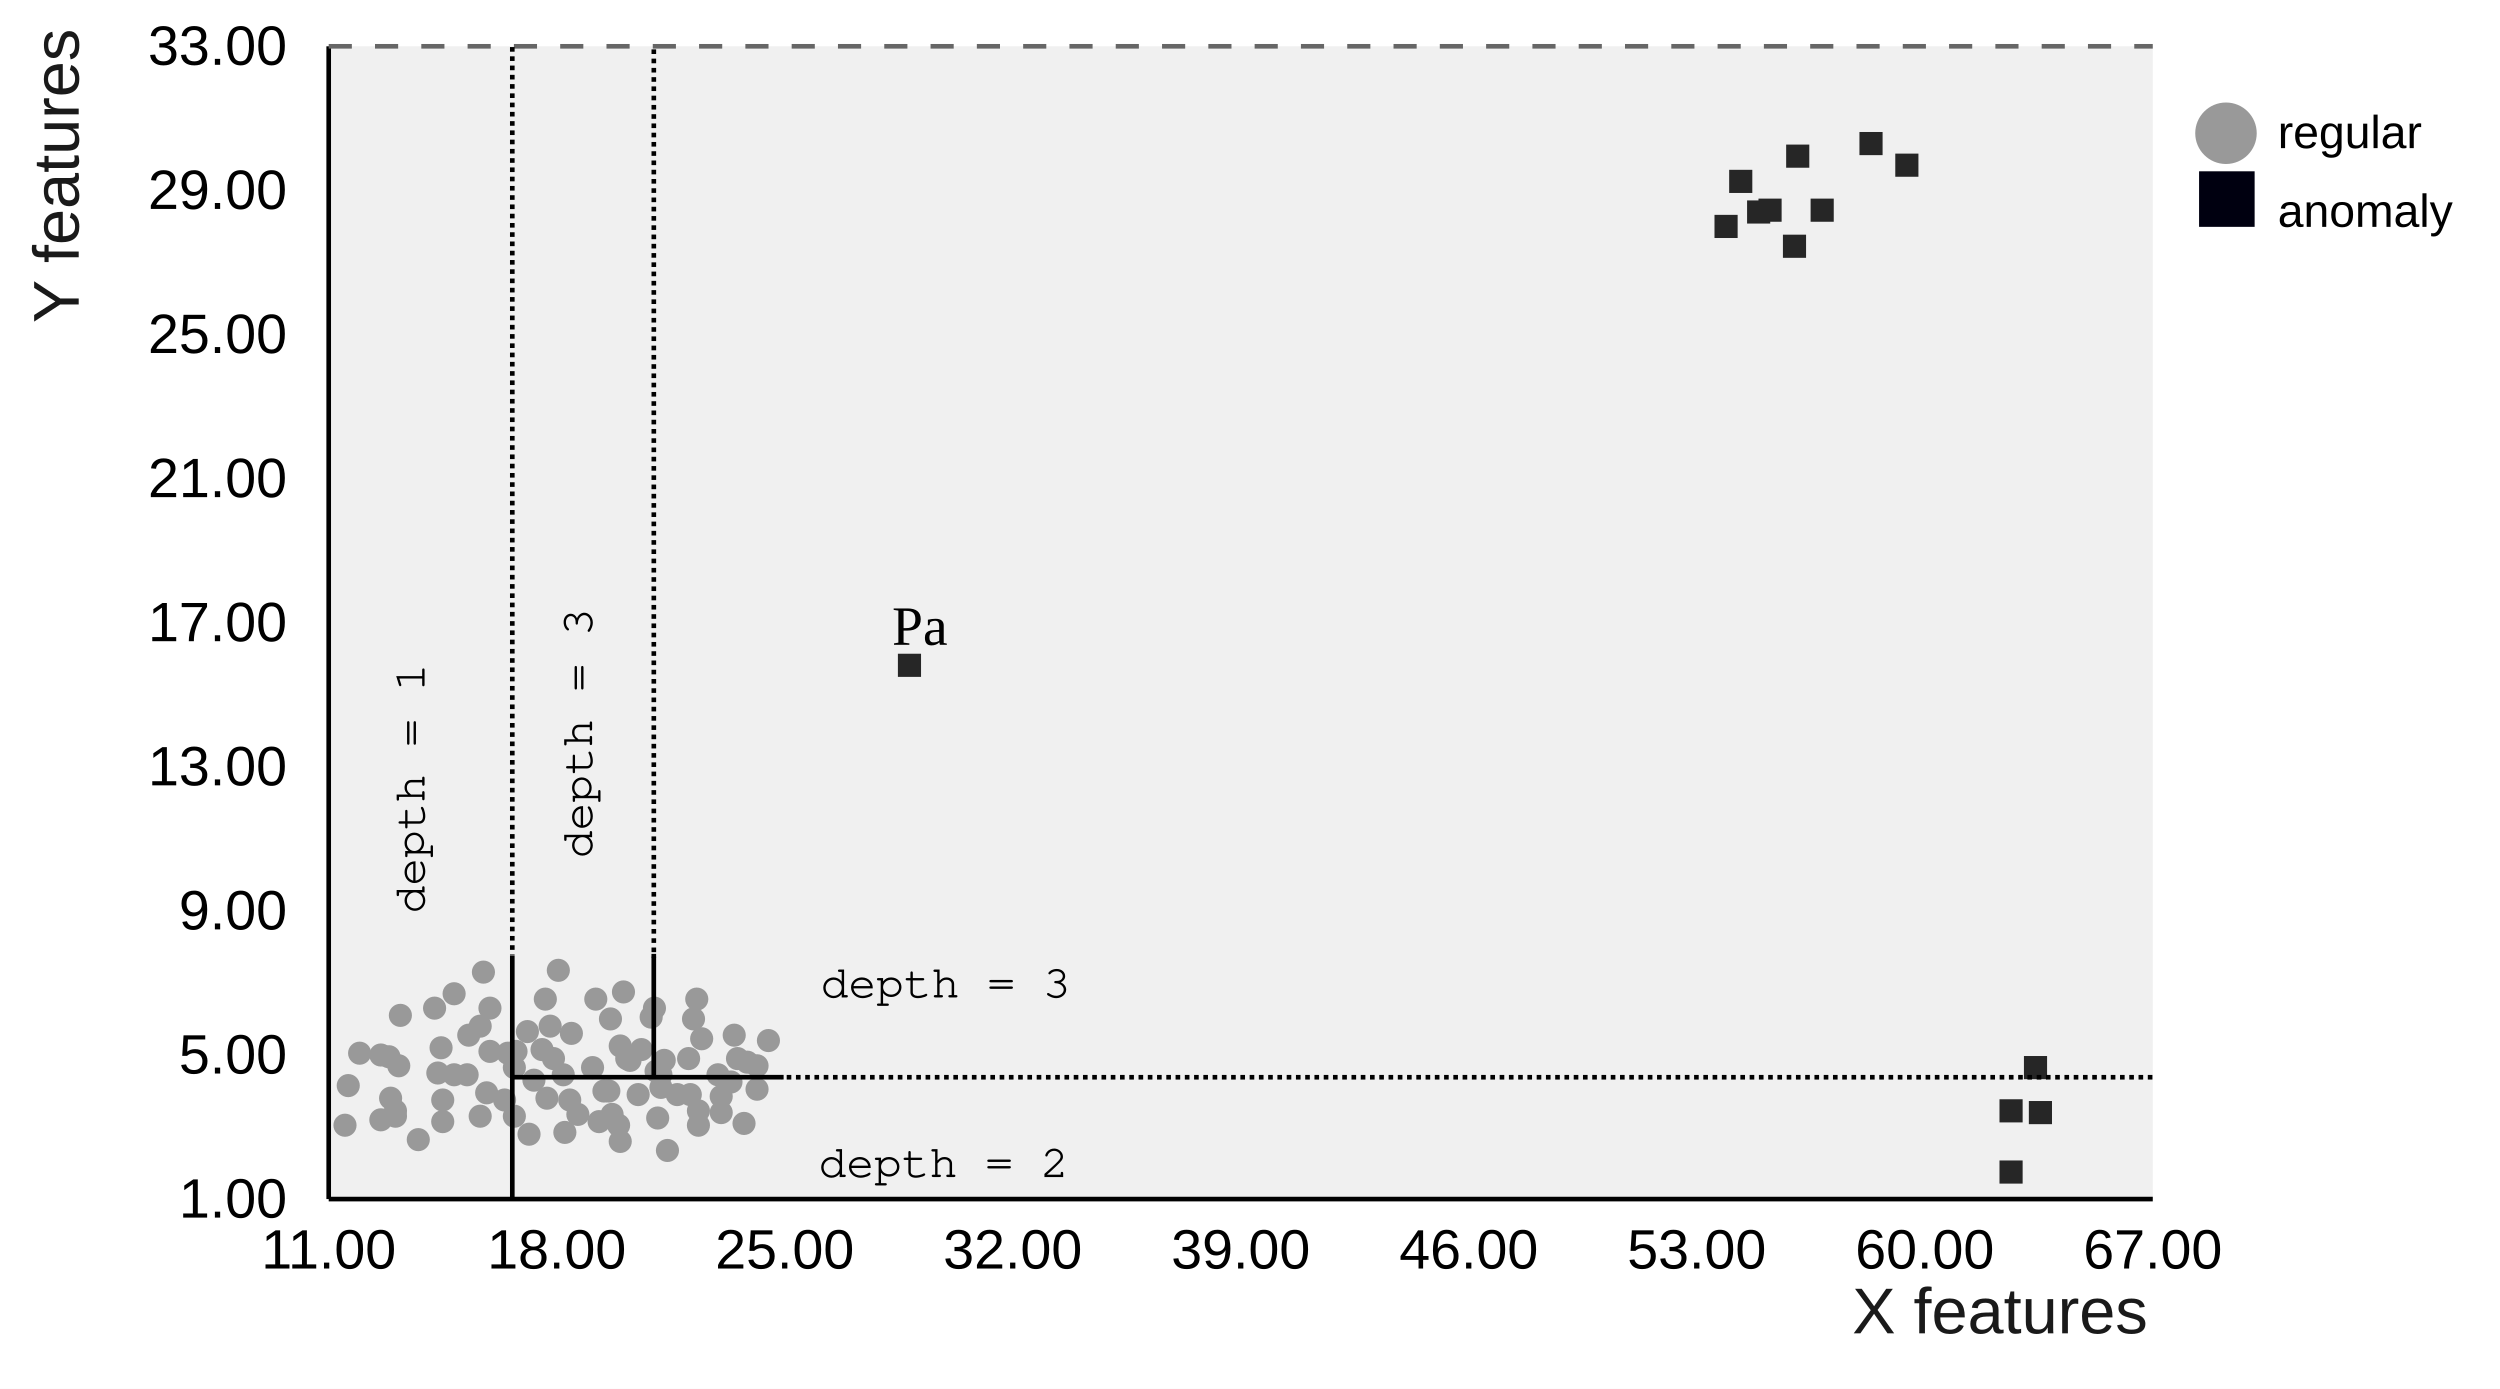
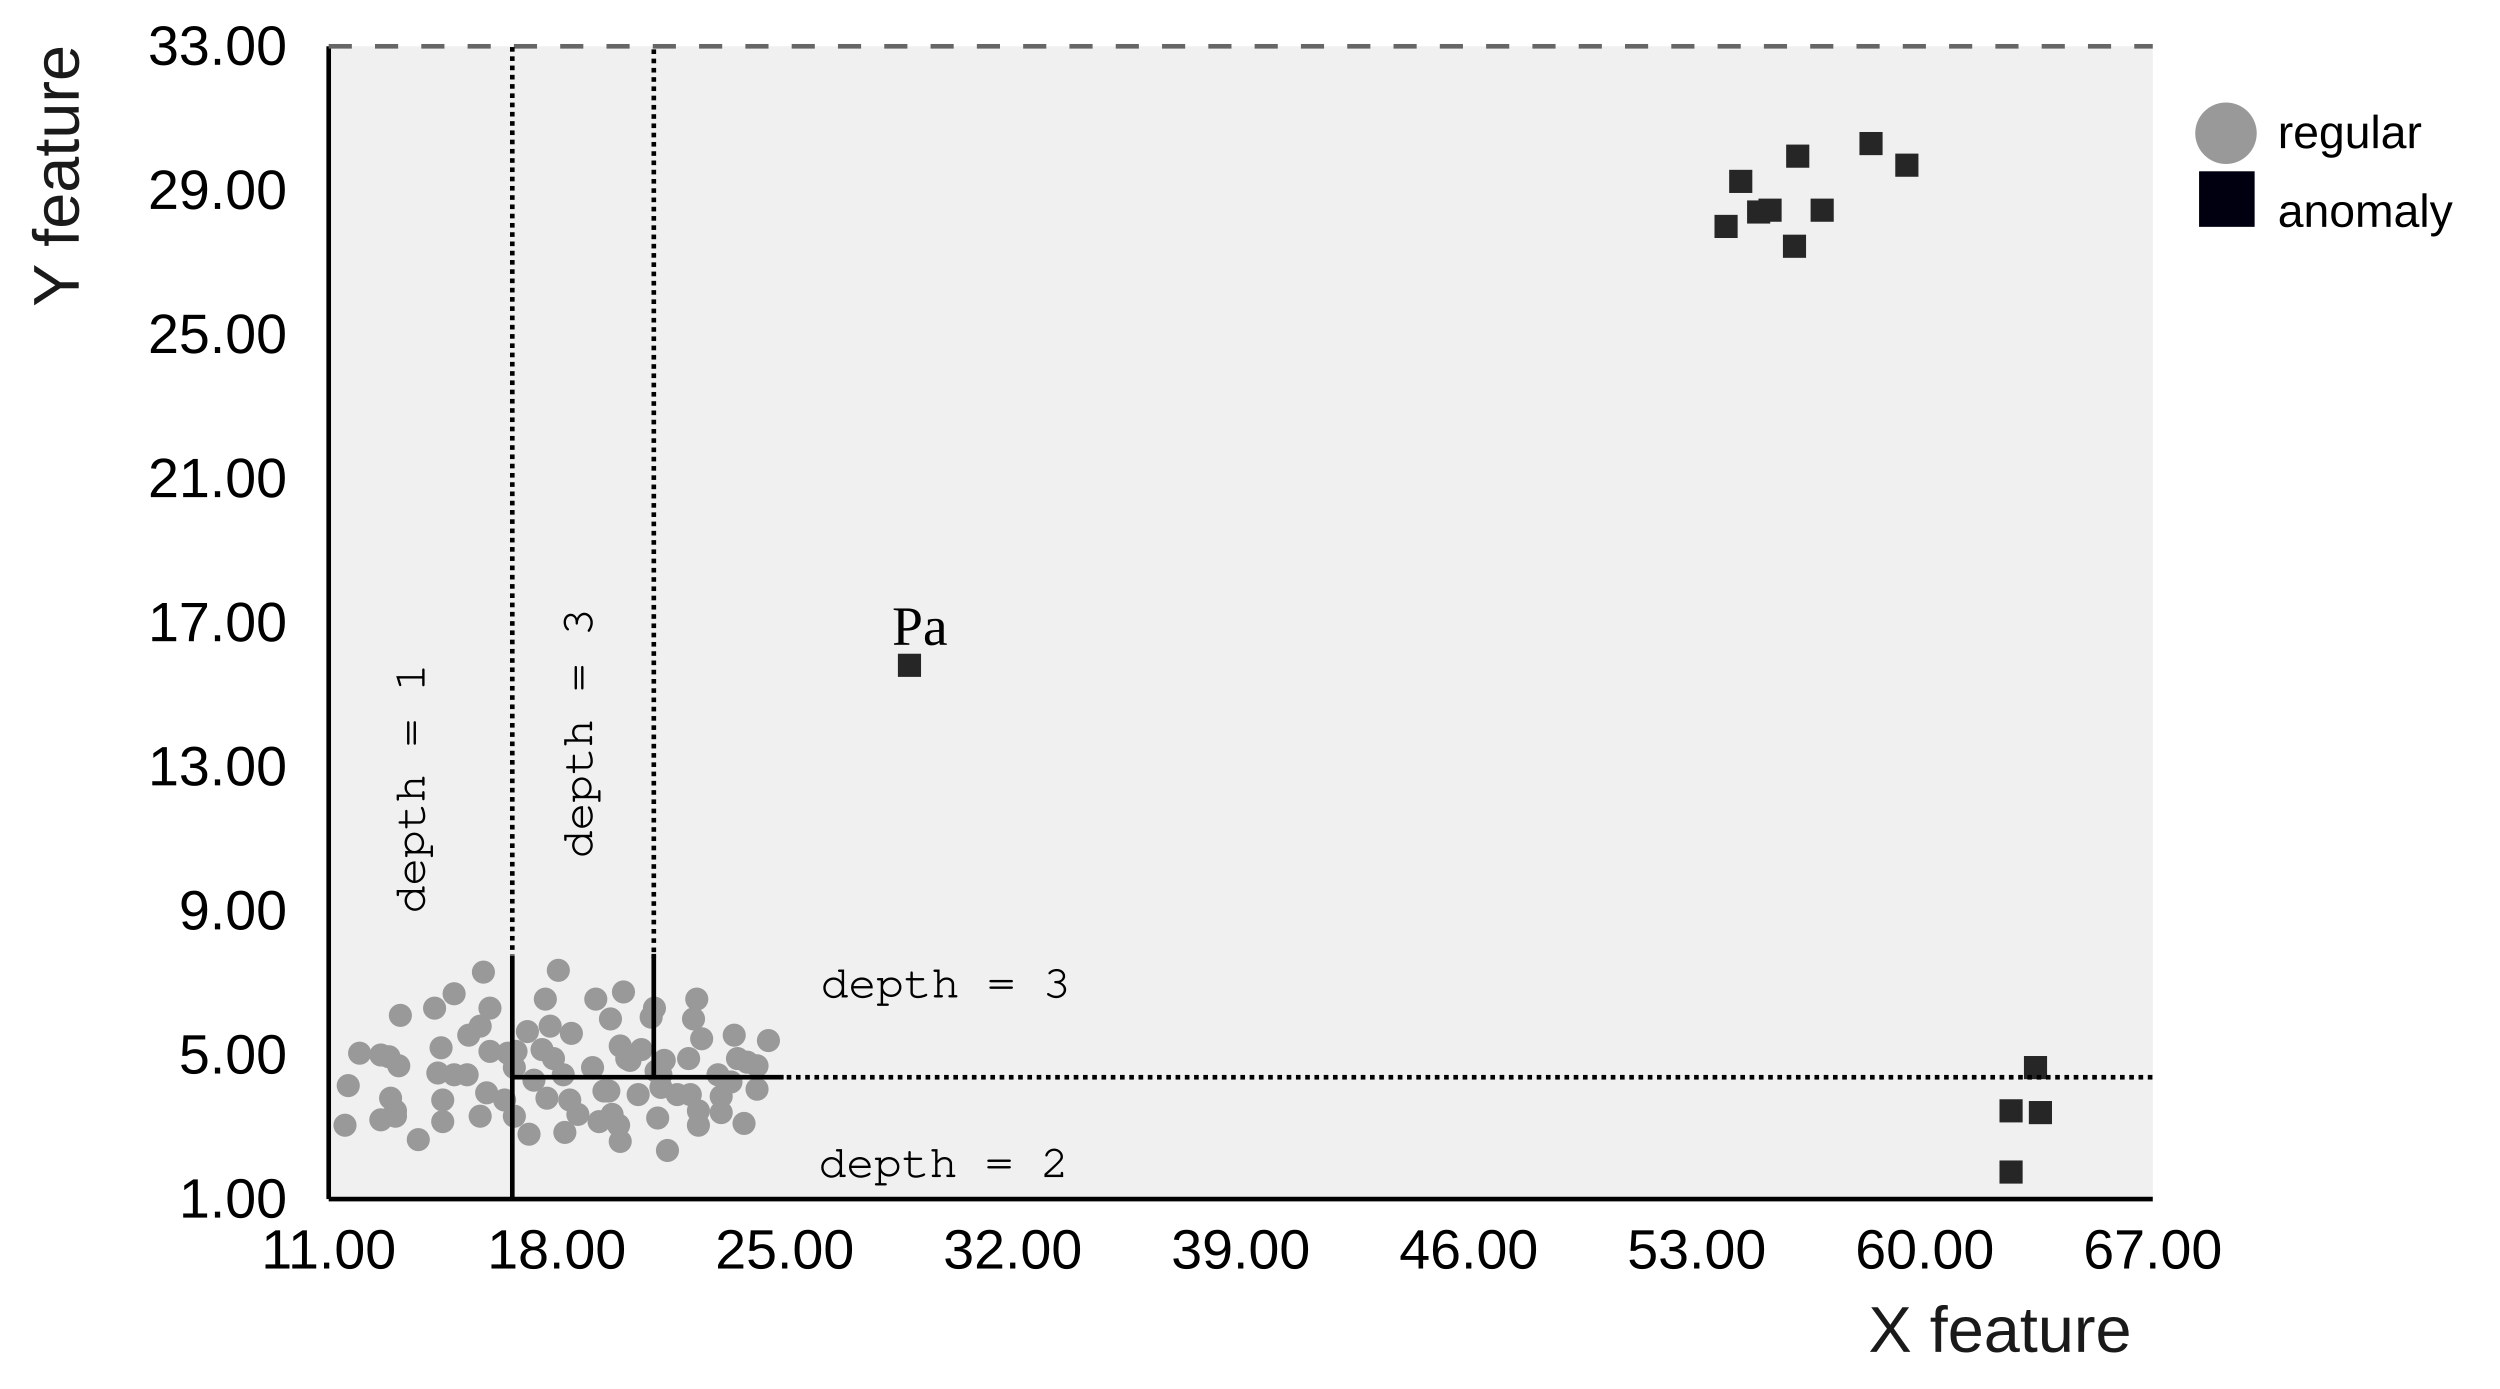
<svg xmlns="http://www.w3.org/2000/svg" xmlns:xlink="http://www.w3.org/1999/xlink" width="540" height="300" version="1.1" id="svg1">
  <defs id="defs1">
    <pattern xlink:href="#pattern6795" id="pattern5" patternTransform="translate(185,405)" />
    <pattern patternUnits="userSpaceOnUse" width="20" height="20" patternTransform="translate(185,405)" style="fill:#000000" id="pattern6795">
      <path id="rect6713" style="opacity:1;stroke-width:4.856;stroke-linecap:square;paint-order:stroke markers fill;stop-color:#000000" d="M 10,10 H 20 L 15,20 H 5 Z M 5,0 H 15 L 10,10 H 0 Z" />
    </pattern>
    <style type="text/css" id="style1">/* Copy from here for external style sheet */
.svgBackground{
  fill:#ffffff;
}
.graphBackground{
  fill:#f0f0f0;
}

/* graphs titles */
.mainTitle{
  text-anchor: middle;
  fill: #000000;
  font-size: 16px;
  font-family: "Arial", sans-serif;
  font-weight: normal;
}
.subTitle{
  text-anchor: middle;
  fill: #999999;
  font-size: 14px;
  font-family: "Arial", sans-serif;
  font-weight: normal;
}

.axis{
  stroke: #000000;
  stroke-width: 1px;
}

.guideLines{
  stroke: #666666;
  stroke-width: 1px;
  stroke-dasharray: 5 5;
}

.xAxisLabels{
  text-anchor: middle;
  fill: #000000;
  font-size: 12px;
  font-family: "Arial", sans-serif;
  font-weight: normal;
}

.yAxisLabels{
  text-anchor: end;
  fill: #000000;
  font-size: 12px;
  font-family: "Arial", sans-serif;
  font-weight: normal;
}

.xAxisTitle{
  text-anchor: middle;
  fill: #ff0000;
  font-size: 14px;
  font-family: "Arial", sans-serif;
  font-weight: normal;
}

.yAxisTitle{
  fill: #ff0000;
  text-anchor: middle;
  font-size: 14px;
  font-family: "Arial", sans-serif;
  font-weight: normal;
}

.dataPointLabel, .dataPointLabelBackground, .dataPointPopup, .dataPointPopupMask{
  fill: #000000;
  text-anchor:middle;
  font-size: 10px;
  font-family: "Arial", sans-serif;
  font-weight: normal;
}

.dataPointLabelBackground{
  stroke: #ffffff;
  stroke-width: 2;
}

.dataPointPopupMask{
  stroke: white;
  stroke-width: 7;
}

.dataPointPopup{
  fill: black;
  stroke-width: 2;
}

.staggerGuideLine{
  fill: none;
  stroke: #000000;
  stroke-width: 0.5px;
}

/* default line styles */
.line1{
	fill: none;
	stroke: #ff0000;
	stroke-width: 1px;
}
.line2{
	fill: none;
	stroke: #0000ff;
	stroke-width: 1px;
}
.line3{
	fill: none;
	stroke: #00ff00;
	stroke-width: 1px;
}
.line4{
	fill: none;
	stroke: #ffcc00;
	stroke-width: 1px;
}
.line5{
	fill: none;
	stroke: #00ccff;
	stroke-width: 1px;
}
.line6{
	fill: none;
	stroke: #ff00ff;
	stroke-width: 1px;
}
.line7{
	fill: none;
	stroke: #00ffff;
	stroke-width: 1px;
}
.line8{
	fill: none;
	stroke: #ffff00;
	stroke-width: 1px;
}
.line9{
	fill: none;
	stroke: #cc6666;
	stroke-width: 1px;
}
.line10{
	fill: none;
	stroke: #663399;
	stroke-width: 1px;
}
.line11{
	fill: none;
	stroke: #339900;
	stroke-width: 1px;
}
.line12{
	fill: none;
	stroke: #9966FF;
	stroke-width: 1px;
}
/* default fill styles */
.fill1{
	fill: #cc0000;
	fill-opacity: 0.2;
	stroke: none;
}
.fill2{
	fill: #0000cc;
	fill-opacity: 0.2;
	stroke: none;
}
.fill3{
	fill: #00cc00;
	fill-opacity: 0.2;
	stroke: none;
}
.fill4{
	fill: #ffcc00;
	fill-opacity: 0.2;
	stroke: none;
}
.fill5{
	fill: #00ccff;
	fill-opacity: 0.2;
	stroke: none;
}
.fill6{
	fill: #ff00ff;
	fill-opacity: 0.2;
	stroke: none;
}
.fill7{
	fill: #00ffff;
	fill-opacity: 0.2;
	stroke: none;
}
.fill8{
	fill: #ffff00;
	fill-opacity: 0.2;
	stroke: none;
}
.fill9{
	fill: #cc6666;
	fill-opacity: 0.2;
	stroke: none;
}
.fill10{
	fill: #663399;
	fill-opacity: 0.2;
	stroke: none;
}
.fill11{
	fill: #339900;
	fill-opacity: 0.2;
	stroke: none;
}
.fill12{
	fill: #9966FF;
	fill-opacity: 0.2;
	stroke: none;
}
/* default line styles */
.key1,.dataPoint1{
	fill: #ff0000;
	stroke: none;
	stroke-width: 1px;
}
.key2,.dataPoint2{
	fill: #0000ff;
	stroke: none;
	stroke-width: 1px;
}
.key3,.dataPoint3{
	fill: #00ff00;
	stroke: none;
	stroke-width: 1px;
}
.key4,.dataPoint4{
	fill: #ffcc00;
	stroke: none;
	stroke-width: 1px;
}
.key5,.dataPoint5{
	fill: #00ccff;
	stroke: none;
	stroke-width: 1px;
}
.key6,.dataPoint6{
	fill: #ff00ff;
	stroke: none;
	stroke-width: 1px;
}
.key7,.dataPoint7{
	fill: #00ffff;
	stroke: none;
	stroke-width: 1px;
}
.key8,.dataPoint8{
	fill: #ffff00;
	stroke: none;
	stroke-width: 1px;
}
.key9,.dataPoint9{
	fill: #cc6666;
	stroke: none;
	stroke-width: 1px;
}
.key10,.dataPoint10{
	fill: #663399;
	stroke: none;
	stroke-width: 1px;
}
.key11,.dataPoint11{
	fill: #339900;
	stroke: none;
	stroke-width: 1px;
}
.key12,.dataPoint12{
	fill: #9966FF;
	stroke: none;
	stroke-width: 1px;
}


.keyText{
  fill: #000000;
  text-anchor:start;
  font-size: 10px;
  font-family: "Arial", sans-serif;
  font-weight: normal;
}
/* End copy for external style sheet */
</style>
    <pattern xlink:href="#pattern6795-7" id="pattern5-3" patternTransform="translate(185,405)" />
    <pattern patternUnits="userSpaceOnUse" width="20" height="20" patternTransform="translate(185,405)" style="fill:#000000" id="pattern6795-7">
      <path id="rect6713-1" style="opacity:1;stroke-width:4.856;stroke-linecap:square;paint-order:stroke markers fill;stop-color:#000000" d="M 10,10 H 20 L 15,20 H 5 Z M 5,0 H 15 L 10,10 H 0 Z" />
    </pattern>
  </defs>
  <g class="layer" id="g1">
    <rect class="svgBackground" height="300" id="svg_1" width="547.232" x="0" y="0" style="stroke-width:1.046" />
    <g id="svg_2">
      <rect class="graphBackground" height="249" id="svg_3" width="394" x="71" y="10" />
      <path class="axis" d="m71,259l394,0" id="yAxis" />
      <path class="axis" d="m71,10l0,249" id="xAxis" />
      <text class="xAxisLabels" id="svg_4" text-anchor="middle" x="71" y="274">11.00</text>
      <text class="xAxisLabels" id="svg_5" text-anchor="middle" x="120.25" y="274">18.00</text>
      <text class="xAxisLabels" id="svg_6" text-anchor="middle" x="169.5" y="274">25.00</text>
      <text class="xAxisLabels" id="svg_7" text-anchor="middle" x="218.75" y="274">32.00</text>
      <text class="xAxisLabels" id="svg_8" text-anchor="middle" x="268" y="274">39.00</text>
      <text class="xAxisLabels" id="svg_9" text-anchor="middle" x="317.25" y="274">46.00</text>
      <text class="xAxisLabels" id="svg_10" text-anchor="middle" x="366.5" y="274">53.00</text>
      <text class="xAxisLabels" id="svg_11" text-anchor="middle" x="415.75" y="274">60.00</text>
      <text class="xAxisLabels" id="svg_12" text-anchor="middle" x="465" y="274">67.00</text>
      <text class="yAxisLabels" id="svg_13" text-anchor="end" transform="translate(-12 0)" x="74" y="263">1.00</text>
      <text class="yAxisLabels" id="svg_14" text-anchor="end" transform="translate(-12 0)" x="74" y="231.88">5.00</text>
      <text class="yAxisLabels" id="svg_16" text-anchor="end" transform="translate(-12 0)" x="74" y="200.75">9.00</text>
      <text class="yAxisLabels" id="svg_18" text-anchor="end" transform="translate(-12 0)" x="74" y="169.63">13.00</text>
      <text class="yAxisLabels" id="svg_20" text-anchor="end" transform="translate(-12 0)" x="74" y="138.5">17.00</text>
      <text class="yAxisLabels" id="svg_22" text-anchor="end" transform="translate(-12 0)" x="74" y="107.38">21.00</text>
      <text class="yAxisLabels" id="svg_24" text-anchor="end" transform="translate(-12 0)" x="74" y="76.25">25.00</text>
      <text class="yAxisLabels" id="svg_26" text-anchor="end" transform="translate(-12 0)" x="74" y="45.13">29.00</text>
      <text class="yAxisLabels" id="svg_28" text-anchor="end" transform="translate(-12 0)" x="74" y="14">33.00</text>
      <path class="guideLines" d="m71,10l394,0" id="svg_29" />
      <circle class="dataPoint1" cx="74.52" cy="243.05" id="svg_30" r="2.5" style="fill:#999999" />
      <circle class="dataPoint1" cx="75.22" cy="234.49" id="svg_31" r="2.5" style="fill:#999999" />
      <circle class="dataPoint1" cx="77.68" cy="227.49" id="svg_32" r="2.5" style="fill:#999999" />
      <circle class="dataPoint1" cx="82.26" cy="227.88" id="svg_33" r="2.5" style="fill:#999999" />
      <circle class="dataPoint1" cx="82.26" cy="241.88" id="svg_34" r="2.5" style="fill:#999999" />
      <circle class="dataPoint1" cx="84.02" cy="228.26" id="svg_35" r="2.5" style="fill:#999999" />
      <circle class="dataPoint1" cx="84.37" cy="237.21" id="svg_36" r="2.5" style="fill:#999999" />
      <circle class="dataPoint1" cx="85.42" cy="241.1" id="svg_37" r="2.5" style="fill:#999999" />
      <circle class="dataPoint1" cx="85.42" cy="239.94" id="svg_38" r="2.5" style="fill:#999999" />
      <circle class="dataPoint1" cx="86.13" cy="230.21" id="svg_39" r="2.5" style="fill:#999999" />
      <circle class="dataPoint1" cx="86.48" cy="219.32" id="svg_40" r="2.5" style="fill:#999999" />
      <circle class="dataPoint1" cx="90.35" cy="246.16" id="svg_41" r="2.5" style="fill:#999999" />
      <circle class="dataPoint1" cx="93.87" cy="217.76" id="svg_42" r="2.5" style="fill:#999999" />
      <circle class="dataPoint1" cx="94.57" cy="231.77" id="svg_43" r="2.5" style="fill:#999999" />
      <circle class="dataPoint1" cx="95.27" cy="226.32" id="svg_44" r="2.5" style="fill:#999999" />
      <circle class="dataPoint1" cx="95.63" cy="242.27" id="svg_45" r="2.5" style="fill:#999999" />
      <circle class="dataPoint1" cx="95.63" cy="237.6" id="svg_46" r="2.5" style="fill:#999999" />
      <circle class="dataPoint1" cx="98.09" cy="232.15" id="svg_47" r="2.5" style="fill:#999999" />
      <circle class="dataPoint1" cx="98.09" cy="214.65" id="svg_48" r="2.5" style="fill:#999999" />
      <circle class="dataPoint1" cx="100.9" cy="232.15" id="svg_49" r="2.5" style="fill:#999999" />
      <circle class="dataPoint1" cx="101.25" cy="223.6" id="svg_50" r="2.5" style="fill:#999999" />
      <circle class="dataPoint1" cx="103.72" cy="221.65" id="svg_51" r="2.5" style="fill:#999999" />
      <circle class="dataPoint1" cx="103.72" cy="241.1" id="svg_52" r="2.5" style="fill:#999999" />
      <circle class="dataPoint1" cx="104.42" cy="209.98" id="svg_53" r="2.5" style="fill:#999999" />
      <circle class="dataPoint1" cx="105.12" cy="236.05" id="svg_54" r="2.5" style="fill:#999999" />
      <circle class="dataPoint1" cx="105.83" cy="227.1" id="svg_55" r="2.5" style="fill:#999999" />
      <circle class="dataPoint1" cx="105.83" cy="217.76" id="svg_56" r="2.5" style="fill:#999999" />
      <circle class="dataPoint1" cx="108.99" cy="237.6" id="svg_57" r="2.5" style="fill:#999999" />
      <circle class="dataPoint1" cx="109.7" cy="227.49" id="svg_58" r="2.5" style="fill:#999999" />
      <circle class="dataPoint1" cx="111.1" cy="230.6" id="svg_59" r="2.5" style="fill:#999999" />
      <circle class="dataPoint1" cx="111.1" cy="241.1" id="svg_60" r="2.5" style="fill:#999999" />
      <circle class="dataPoint1" cx="111.46" cy="227.1" id="svg_61" r="2.5" style="fill:#999999" />
      <circle class="dataPoint1" cx="113.92" cy="222.82" id="svg_62" r="2.5" style="fill:#999999" />
      <circle class="dataPoint1" cx="114.27" cy="244.99" id="svg_63" r="2.5" style="fill:#999999" />
      <circle class="dataPoint1" cx="115.33" cy="233.32" id="svg_64" r="2.5" style="fill:#999999" />
      <circle class="dataPoint1" cx="117.08" cy="226.71" id="svg_65" r="2.5" style="fill:#999999" />
      <circle class="dataPoint1" cx="117.79" cy="215.81" id="svg_66" r="2.5" style="fill:#999999" />
      <circle class="dataPoint1" cx="118.14" cy="237.21" id="svg_67" r="2.5" style="fill:#999999" />
      <circle class="dataPoint1" cx="118.84" cy="221.65" id="svg_68" r="2.5" style="fill:#999999" />
      <circle class="dataPoint1" cx="119.55" cy="228.65" id="svg_69" r="2.5" style="fill:#999999" />
      <circle class="dataPoint1" cx="120.6" cy="209.59" id="svg_70" r="2.5" style="fill:#999999" />
      <circle class="dataPoint1" cx="121.66" cy="232.15" id="svg_71" r="2.5" style="fill:#999999" />
      <circle class="dataPoint1" cx="122.01" cy="244.6" id="svg_72" r="2.5" style="fill:#999999" />
      <circle class="dataPoint1" cx="123.06" cy="237.6" id="svg_73" r="2.5" style="fill:#999999" />
      <circle class="dataPoint1" cx="123.42" cy="223.21" id="svg_74" r="2.5" style="fill:#999999" />
      <circle class="dataPoint1" cx="124.82" cy="240.71" id="svg_75" r="2.5" style="fill:#999999" />
      <circle class="dataPoint1" cx="127.99" cy="230.6" id="svg_76" r="2.5" style="fill:#999999" />
      <circle class="dataPoint1" cx="128.69" cy="215.81" id="svg_77" r="2.5" style="fill:#999999" />
      <circle class="dataPoint1" cx="129.4" cy="242.27" id="svg_78" r="2.5" style="fill:#999999" />
      <circle class="dataPoint1" cx="130.45" cy="235.66" id="svg_79" r="2.5" style="fill:#999999" />
      <circle class="dataPoint1" cx="131.51" cy="235.66" id="svg_80" r="2.5" style="fill:#999999" />
      <circle class="dataPoint1" cx="131.86" cy="220.09" id="svg_81" r="2.5" style="fill:#999999" />
      <circle class="dataPoint1" cx="132.21" cy="240.71" id="svg_82" r="2.5" style="fill:#999999" />
      <circle class="dataPoint1" cx="133.62" cy="243.05" id="svg_83" r="2.5" style="fill:#999999" />
      <circle class="dataPoint1" cx="133.97" cy="225.93" id="svg_84" r="2.5" style="fill:#999999" />
      <circle class="dataPoint1" cx="133.97" cy="246.55" id="svg_85" r="2.5" style="fill:#999999" />
      <circle class="dataPoint1" cx="134.67" cy="214.26" id="svg_86" r="2.5" style="fill:#999999" />
      <circle class="dataPoint1" cx="135.38" cy="228.65" id="svg_87" r="2.5" style="fill:#999999" />
      <circle class="dataPoint1" cx="136.08" cy="229.04" id="svg_88" r="2.5" style="fill:#999999" />
      <circle class="dataPoint1" cx="137.84" cy="236.43" id="svg_89" r="2.5" style="fill:#999999" />
      <circle class="dataPoint1" cx="138.54" cy="226.71" id="svg_90" r="2.5" style="fill:#999999" />
      <circle class="dataPoint1" cx="140.65" cy="219.7" id="svg_91" r="2.5" style="fill:#999999" />
      <circle class="dataPoint1" cx="141.36" cy="217.76" id="svg_92" r="2.5" style="fill:#999999" />
      <circle class="dataPoint1" cx="141.71" cy="231.38" id="svg_93" r="2.5" style="fill:#999999" />
      <circle class="dataPoint1" cx="142.06" cy="241.49" id="svg_94" r="2.5" style="fill:#999999" />
      <circle class="dataPoint1" cx="142.76" cy="232.15" id="svg_95" r="2.5" style="fill:#999999" />
      <circle class="dataPoint1" cx="142.76" cy="234.88" id="svg_96" r="2.5" style="fill:#999999" />
      <circle class="dataPoint1" cx="143.47" cy="229.04" id="svg_97" r="2.5" style="fill:#999999" />
      <circle class="dataPoint1" cx="144.17" cy="248.5" id="svg_98" r="2.5" style="fill:#999999" />
      <circle class="dataPoint1" cx="146.28" cy="236.43" id="svg_99" r="2.5" style="fill:#999999" />
      <circle class="dataPoint1" cx="148.74" cy="228.65" id="svg_100" r="2.5" style="fill:#999999" />
      <circle class="dataPoint1" cx="149.1" cy="236.43" id="svg_101" r="2.5" style="fill:#999999" />
      <circle class="dataPoint1" cx="149.8" cy="220.09" id="svg_102" r="2.5" style="fill:#999999" />
      <circle class="dataPoint1" cx="150.5" cy="215.81" id="svg_103" r="2.5" style="fill:#999999" />
      <circle class="dataPoint1" cx="150.86" cy="239.94" id="svg_104" r="2.5" style="fill:#999999" />
      <circle class="dataPoint1" cx="150.86" cy="243.05" id="svg_105" r="2.5" style="fill:#999999" />
      <circle class="dataPoint1" cx="151.56" cy="224.37" id="svg_106" r="2.5" style="fill:#999999" />
      <circle class="dataPoint1" cx="155.08" cy="232.15" id="svg_107" r="2.5" style="fill:#999999" />
      <circle class="dataPoint1" cx="155.78" cy="236.82" id="svg_108" r="2.5" style="fill:#999999" />
      <circle class="dataPoint1" cx="155.78" cy="240.32" id="svg_109" r="2.5" style="fill:#999999" />
      <circle class="dataPoint1" cx="157.89" cy="233.71" id="svg_110" r="2.5" style="fill:#999999" />
      <circle class="dataPoint1" cx="158.59" cy="223.6" id="svg_111" r="2.5" style="fill:#999999" />
      <circle class="dataPoint1" cx="159.3" cy="228.65" id="svg_112" r="2.5" style="fill:#999999" />
      <circle class="dataPoint1" cx="160.71" cy="242.66" id="svg_113" r="2.5" style="fill:#999999" />
      <circle class="dataPoint1" cx="161.41" cy="229.43" id="svg_114" r="2.5" style="fill:#999999" />
      <circle class="dataPoint1" cx="163.52" cy="230.21" id="svg_115" r="2.5" style="fill:#999999" />
      <circle class="dataPoint1" cx="163.52" cy="235.27" id="svg_116" r="2.5" style="fill:#999999" />
      <circle class="dataPoint1" cx="165.98" cy="224.76" id="svg_117" r="2.5" style="fill:#999999" />
      <g id="svg_132">
        <a id="svg_133">
          <circle cx="74.52" cy="243.05" id="svg_134" opacity="0" r="10" />
        </a>
        <a id="svg_135">
          <circle cx="75.22" cy="234.49" id="svg_136" opacity="0" r="10" />
        </a>
        <a id="svg_137">
          <circle cx="77.68" cy="227.49" id="svg_138" opacity="0" r="10" />
        </a>
        <a id="svg_139">
          <circle cx="82.26" cy="227.88" id="svg_140" opacity="0" r="10" />
        </a>
        <a id="svg_141">
          <circle cx="82.26" cy="241.88" id="svg_142" opacity="0" r="10" />
        </a>
        <a id="svg_143">
          <circle cx="84.02" cy="228.26" id="svg_144" opacity="0" r="10" />
        </a>
        <a id="svg_145">
          <circle cx="84.37" cy="237.21" id="svg_146" opacity="0" r="10" />
        </a>
        <a id="svg_147">
          <circle cx="85.42" cy="241.1" id="svg_148" opacity="0" r="10" />
        </a>
        <a id="svg_149">
          <circle cx="85.42" cy="239.94" id="svg_150" opacity="0" r="10" />
        </a>
        <a id="svg_151">
          <circle cx="86.13" cy="230.21" id="svg_152" opacity="0" r="10" />
        </a>
        <a id="svg_153">
          <circle cx="86.48" cy="219.32" id="svg_154" opacity="0" r="10" />
        </a>
        <a id="svg_155">
          <circle cx="90.35" cy="246.16" id="svg_156" opacity="0" r="10" />
        </a>
        <a id="svg_157">
          <circle cx="93.87" cy="217.76" id="svg_158" opacity="0" r="10" />
        </a>
        <a id="svg_159">
          <circle cx="94.57" cy="231.77" id="svg_160" opacity="0" r="10" />
        </a>
        <a id="svg_161">
          <circle cx="95.27" cy="226.32" id="svg_162" opacity="0" r="10" />
        </a>
        <a id="svg_163">
          <circle cx="95.63" cy="242.27" id="svg_164" opacity="0" r="10" />
        </a>
        <a id="svg_165">
          <circle cx="95.63" cy="237.6" id="svg_166" opacity="0" r="10" />
        </a>
        <a id="svg_167">
          <circle cx="98.09" cy="232.15" id="svg_168" opacity="0" r="10" />
        </a>
        <a id="svg_169">
          <circle cx="98.09" cy="214.65" id="svg_170" opacity="0" r="10" />
        </a>
        <a id="svg_171">
          <circle cx="100.9" cy="232.15" id="svg_172" opacity="0" r="10" />
        </a>
        <a id="svg_173">
          <circle cx="101.25" cy="223.6" id="svg_174" opacity="0" r="10" />
        </a>
        <a id="svg_175">
          <circle cx="103.72" cy="221.65" id="svg_176" opacity="0" r="10" />
        </a>
        <a id="svg_177">
          <circle cx="103.72" cy="241.1" id="svg_178" opacity="0" r="10" />
        </a>
        <a id="svg_179">
          <circle cx="104.42" cy="209.98" id="svg_180" opacity="0" r="10" />
        </a>
        <a id="svg_181">
          <circle cx="105.12" cy="236.05" id="svg_182" opacity="0" r="10" />
        </a>
        <a id="svg_183">
          <circle cx="105.83" cy="227.1" id="svg_184" opacity="0" r="10" />
        </a>
        <a id="svg_185">
          <circle cx="105.83" cy="217.76" id="svg_186" opacity="0" r="10" />
        </a>
        <a id="svg_187">
          <circle cx="108.99" cy="237.6" id="svg_188" opacity="0" r="10" />
        </a>
        <a id="svg_189">
          <circle cx="109.7" cy="227.49" id="svg_190" opacity="0" r="10" />
        </a>
        <a id="svg_191">
          <circle cx="111.1" cy="230.6" id="svg_192" opacity="0" r="10" />
        </a>
        <a id="svg_193">
          <circle cx="111.1" cy="241.1" id="svg_194" opacity="0" r="10" />
        </a>
        <a id="svg_195">
          <circle cx="111.46" cy="227.1" id="svg_196" opacity="0" r="10" />
        </a>
        <a id="svg_197">
          <circle cx="113.92" cy="222.82" id="svg_198" opacity="0" r="10" />
        </a>
        <a id="svg_199">
          <circle cx="114.27" cy="244.99" id="svg_200" opacity="0" r="10" />
        </a>
        <a id="svg_201">
          <circle cx="115.33" cy="233.32" id="svg_202" opacity="0" r="10" />
        </a>
        <a id="svg_203">
          <circle cx="117.08" cy="226.71" id="svg_204" opacity="0" r="10" />
        </a>
        <a id="svg_205">
          <circle cx="117.79" cy="215.81" id="svg_206" opacity="0" r="10" />
        </a>
        <a id="svg_207">
          <circle cx="118.14" cy="237.21" id="svg_208" opacity="0" r="10" />
        </a>
        <a id="svg_209">
          <circle cx="118.84" cy="221.65" id="svg_210" opacity="0" r="10" />
        </a>
        <a id="svg_211">
          <circle cx="119.55" cy="228.65" id="svg_212" opacity="0" r="10" />
        </a>
        <a id="svg_213">
          <circle cx="120.6" cy="209.59" id="svg_214" opacity="0" r="10" />
        </a>
        <a id="svg_215">
          <circle cx="121.66" cy="232.15" id="svg_216" opacity="0" r="10" />
        </a>
        <a id="svg_217">
          <circle cx="122.01" cy="244.6" id="svg_218" opacity="0" r="10" />
        </a>
        <a id="svg_219">
          <circle cx="123.06" cy="237.6" id="svg_220" opacity="0" r="10" />
        </a>
        <a id="svg_221">
          <circle cx="123.42" cy="223.21" id="svg_222" opacity="0" r="10" />
        </a>
        <a id="svg_223">
          <circle cx="124.82" cy="240.71" id="svg_224" opacity="0" r="10" />
        </a>
        <a id="svg_225">
          <circle cx="127.99" cy="230.6" id="svg_226" opacity="0" r="10" />
        </a>
        <a id="svg_227">
          <circle cx="128.69" cy="215.81" id="svg_228" opacity="0" r="10" />
        </a>
        <a id="svg_229">
          <circle cx="129.4" cy="242.27" id="svg_230" opacity="0" r="10" />
        </a>
        <a id="svg_231">
          <circle cx="130.45" cy="235.66" id="svg_232" opacity="0" r="10" />
        </a>
        <a id="svg_233">
          <circle cx="131.51" cy="235.66" id="svg_234" opacity="0" r="10" />
        </a>
        <a id="svg_235">
          <circle cx="131.86" cy="220.09" id="svg_236" opacity="0" r="10" />
        </a>
        <a id="svg_237">
          <circle cx="132.21" cy="240.71" id="svg_238" opacity="0" r="10" />
        </a>
        <a id="svg_239">
          <circle cx="133.62" cy="243.05" id="svg_240" opacity="0" r="10" />
        </a>
        <a id="svg_241">
          <circle cx="133.97" cy="225.93" id="svg_242" opacity="0" r="10" />
        </a>
        <a id="svg_243">
          <circle cx="133.97" cy="246.55" id="svg_244" opacity="0" r="10" />
        </a>
        <a id="svg_245">
          <circle cx="134.67" cy="214.26" id="svg_246" opacity="0" r="10" />
        </a>
        <a id="svg_247">
          <circle cx="135.38" cy="228.65" id="svg_248" opacity="0" r="10" />
        </a>
        <a id="svg_249">
          <circle cx="136.08" cy="229.04" id="svg_250" opacity="0" r="10" />
        </a>
        <a id="svg_251">
          <circle cx="137.84" cy="236.43" id="svg_252" opacity="0" r="10" />
        </a>
        <a id="svg_253">
          <circle cx="138.54" cy="226.71" id="svg_254" opacity="0" r="10" />
        </a>
        <a id="svg_255">
          <circle cx="140.65" cy="219.7" id="svg_256" opacity="0" r="10" />
        </a>
        <a id="svg_257">
          <circle cx="141.36" cy="217.76" id="svg_258" opacity="0" r="10" />
        </a>
        <a id="svg_259">
          <circle cx="141.71" cy="231.38" id="svg_260" opacity="0" r="10" />
        </a>
        <a id="svg_261">
          <circle cx="142.06" cy="241.49" id="svg_262" opacity="0" r="10" />
        </a>
        <a id="svg_263">
          <circle cx="142.76" cy="232.15" id="svg_264" opacity="0" r="10" />
        </a>
        <a id="svg_265">
          <circle cx="142.76" cy="234.88" id="svg_266" opacity="0" r="10" />
        </a>
        <a id="svg_267">
          <circle cx="143.47" cy="229.04" id="svg_268" opacity="0" r="10" />
        </a>
        <a id="svg_269">
          <circle cx="144.17" cy="248.5" id="svg_270" opacity="0" r="10" />
        </a>
        <a id="svg_271">
          <circle cx="146.28" cy="236.43" id="svg_272" opacity="0" r="10" />
        </a>
        <a id="svg_273">
          <circle cx="148.74" cy="228.65" id="svg_274" opacity="0" r="10" />
        </a>
        <a id="svg_275">
          <circle cx="149.1" cy="236.43" id="svg_276" opacity="0" r="10" />
        </a>
        <a id="svg_277">
          <circle cx="149.8" cy="220.09" id="svg_278" opacity="0" r="10" />
        </a>
        <a id="svg_279">
          <circle cx="150.5" cy="215.81" id="svg_280" opacity="0" r="10" />
        </a>
        <a id="svg_281">
          <circle cx="150.86" cy="239.94" id="svg_282" opacity="0" r="10" />
        </a>
        <a id="svg_283">
          <circle cx="150.86" cy="243.05" id="svg_284" opacity="0" r="10" />
        </a>
        <a id="svg_285">
          <circle cx="151.56" cy="224.37" id="svg_286" opacity="0" r="10" />
        </a>
        <a id="svg_287">
          <circle cx="155.08" cy="232.15" id="svg_288" opacity="0" r="10" />
        </a>
        <a id="svg_289">
          <circle cx="155.78" cy="236.82" id="svg_290" opacity="0" r="10" />
        </a>
        <a id="svg_291">
          <circle cx="155.78" cy="240.32" id="svg_292" opacity="0" r="10" />
        </a>
        <a id="svg_293">
          <circle cx="157.89" cy="233.71" id="svg_294" opacity="0" r="10" />
        </a>
        <a id="svg_295">
          <circle cx="158.59" cy="223.6" id="svg_296" opacity="0" r="10" />
        </a>
        <a id="svg_297">
          <circle cx="159.3" cy="228.65" id="svg_298" opacity="0" r="10" />
        </a>
        <a id="svg_299">
          <circle cx="160.71" cy="242.66" id="svg_300" opacity="0" r="10" />
        </a>
        <a id="svg_301">
          <circle cx="161.41" cy="229.43" id="svg_302" opacity="0" r="10" />
        </a>
        <a id="svg_303">
          <circle cx="163.52" cy="230.21" id="svg_304" opacity="0" r="10" />
        </a>
        <a id="svg_305">
          <circle cx="163.52" cy="235.27" id="svg_306" opacity="0" r="10" />
        </a>
        <a id="svg_307">
          <circle cx="165.98" cy="224.76" id="svg_308" opacity="0" r="10" />
        </a>
        <a id="svg_309">
          <circle cx="358.41" cy="52.41" id="svg_310" opacity="0" r="10" />
        </a>
        <a id="svg_311">
          <circle cx="372.83" cy="48.91" id="svg_312" opacity="0" r="10" />
        </a>
        <a id="svg_313">
          <circle cx="376" cy="39.18" id="svg_314" opacity="0" r="10" />
        </a>
        <a id="svg_315">
          <circle cx="379.87" cy="45.79" id="svg_316" opacity="0" r="10" />
        </a>
        <a id="svg_317">
          <circle cx="382.33" cy="45.4" id="svg_318" opacity="0" r="10" />
        </a>
        <a id="svg_319">
          <circle cx="387.61" cy="53.19" id="svg_320" opacity="0" r="10" />
        </a>
        <a id="svg_321">
          <circle cx="388.31" cy="33.73" id="svg_322" opacity="0" r="10" />
        </a>
        <a id="svg_323">
          <circle cx="393.59" cy="45.4" id="svg_324" opacity="0" r="10" />
        </a>
        <a id="svg_325">
          <circle cx="404.14" cy="31.01" id="svg_326" opacity="0" r="10" />
        </a>
        <a id="svg_327">
          <circle cx="411.88" cy="35.68" id="svg_328" opacity="0" r="10" />
        </a>
        <a id="svg_329">
          <circle cx="434.39" cy="253.16" id="svg_330" opacity="0" r="10" />
        </a>
        <a id="svg_331">
          <circle cx="434.39" cy="239.94" id="svg_332" opacity="0" r="10" />
        </a>
        <a id="svg_333">
          <circle cx="439.67" cy="230.6" id="svg_334" opacity="0" r="10" />
        </a>
        <a id="svg_335">
          <circle cx="440.73" cy="240.32" id="svg_336" opacity="0" r="10" />
        </a>
      </g>
      <rect style="fill:#262626;fill-opacity:1;stroke-width:0.565" id="rect2" width="5" height="5" x="431.89" y="250.66" />
      <rect style="fill:#262626;fill-opacity:1;stroke-width:0.565" id="rect2-8" width="5" height="5" x="431.89" y="237.44" />
      <rect style="fill:#262626;fill-opacity:1;stroke-width:0.565" id="rect2-2" width="5" height="5" x="437.17" y="228.1" />
      <rect style="fill:#262626;fill-opacity:1;stroke-width:0.565" id="rect2-5" width="5" height="5" x="438.23" y="237.82" />
      <rect style="fill:#262626;fill-opacity:1;stroke-width:0.565" id="rect2-84" width="5" height="5" x="370.33" y="46.41" />
      <rect style="fill:#262626;fill-opacity:1;stroke-width:0.565" id="rect2-1" width="5" height="5" x="373.5" y="36.68" />
      <rect style="fill:#262626;fill-opacity:1;stroke-width:0.565" id="rect2-6" width="5" height="5" x="377.37" y="43.29" />
      <rect style="fill:#262626;fill-opacity:1;stroke-width:0.565" id="rect2-9" width="5" height="5" x="379.83" y="42.9" />
      <rect style="fill:#262626;fill-opacity:1;stroke-width:0.565" id="rect2-82" width="5" height="5" x="385.11" y="50.69" />
      <rect style="fill:#262626;fill-opacity:1;stroke-width:0.565" id="rect2-82-5" width="5" height="5" x="193.945" y="141.207" />
      <rect style="fill:#262626;fill-opacity:1;stroke-width:0.565" id="rect2-57" width="5" height="5" x="385.81" y="31.23" />
      <rect style="fill:#262626;fill-opacity:1;stroke-width:0.565" id="rect2-7" width="5" height="5" x="391.09" y="42.9" />
      <rect style="fill:#262626;fill-opacity:1;stroke-width:0.565" id="rect2-0" width="5" height="5" x="401.64" y="28.51" />
      <rect style="fill:#262626;fill-opacity:1;stroke-width:0.565" id="rect2-18" width="5" height="5" x="409.38" y="33.18" />
      <text xml:space="preserve" style="fill:#000000" x="192.686" y="139.284" id="text1">
        <tspan id="tspan1" x="192.686" y="139.284">Pa</tspan>
      </text>
    </g>
-     <text class="xAxisTitle" id="svg_337" x="432" y="288" style="fill:#1a1a1a">X features</text>
-     <text class="yAxisTitle" id="svg_338" transform="rotate(-90)" x="-38" y="17" style="fill:#1a1a1a">Y features</text>
+     <text class="xAxisTitle" id="svg_337" x="432" y="292" style="fill:#1a1a1a">X feature</text>
+     <text class="yAxisTitle" id="svg_338" transform="rotate(-90)" x="-38" y="17" style="fill:#1a1a1a">Y feature</text>
    <g id="svg_339" transform="translate(475.0 20)">
      <text class="keyText" id="svg_341" x="17" y="12">regular</text>
      <rect class="key2" height="12" id="svg_342" width="12" x="3.3772847e-07" y="17" style="fill:#000010;fill-opacity:1" />
      <text class="keyText" id="svg_343" x="17" y="29">anomaly</text>
      <circle style="fill:#999999;fill-opacity:1" id="path2" cx="5.812" cy="8.782" r="6.642" />
    </g>
    <g id="svg_354">path_length =</g>
    <line fill="none" id="svg_346" stroke="#000000" stroke-width="0.919" x1="110.656" x2="110.656" y1="206.389" y2="259" style="stroke-width:1;stroke-dasharray:none" />
    <line fill="none" id="svg_346-7" stroke="#000000" stroke-width="1.048" x1="141.218" x2="141.218" y1="206.035" y2="232.272" style="stroke-width:1.011;stroke-dasharray:none" />
    <line fill="none" id="svg_346-7-8" stroke="#000000" stroke-width="1.048" x1="110.656" x2="110.656" y1="10.166" y2="206.319" style="fill:url(#pattern5);fill-opacity:1;stroke-width:1;stroke-dasharray:1, 1;stroke-dashoffset:0" />
    <line fill="none" id="svg_346-7-8-6" stroke="#000000" stroke-width="1.048" x1="141.224" x2="141.224" y1="10.666" y2="206.82" style="fill:url(#pattern5-3);fill-opacity:1;stroke-width:1;stroke-dasharray:1, 1;stroke-dashoffset:0" />
    <line fill="none" id="svg_345" stroke="#000000" stroke-width="0.857" x1="169.261" x2="110.479" y1="232.674" y2="232.674" style="stroke-width:1;stroke-dasharray:none" />
    <line fill="none" id="svg_345-9" stroke="#000000" stroke-width="0.857" x1="464.923" x2="168.871" y1="232.684" y2="232.684" style="stroke:#000000;stroke-width:1;stroke-dasharray:1, 1;stroke-dashoffset:0;stroke-opacity:1" />
    <text fill="#000000" font-family="Courier" font-size="10px" id="svg_356" stroke="#000000" stroke-width="0" text-anchor="middle" x="203.802" xml:space="preserve" y="254.241">depth = 2</text>
    <text fill="#000000" font-family="Courier" font-size="10px" id="svg_356-7" stroke="#000000" stroke-width="0" text-anchor="middle" x="-170.316" xml:space="preserve" y="91.708" transform="rotate(-90)">depth = 1</text>
    <text fill="#000000" font-family="Courier" font-size="10px" id="svg_357" stroke="#000000" stroke-width="0" text-anchor="middle" x="204.245" xml:space="preserve" y="215.447">depth = 3</text>
    <text fill="#000000" font-family="Courier" font-size="10px" id="svg_357-8" stroke="#000000" stroke-width="0" text-anchor="middle" x="-158.389" xml:space="preserve" y="127.894" transform="rotate(-90)">depth = 3</text>
  </g>
</svg>
